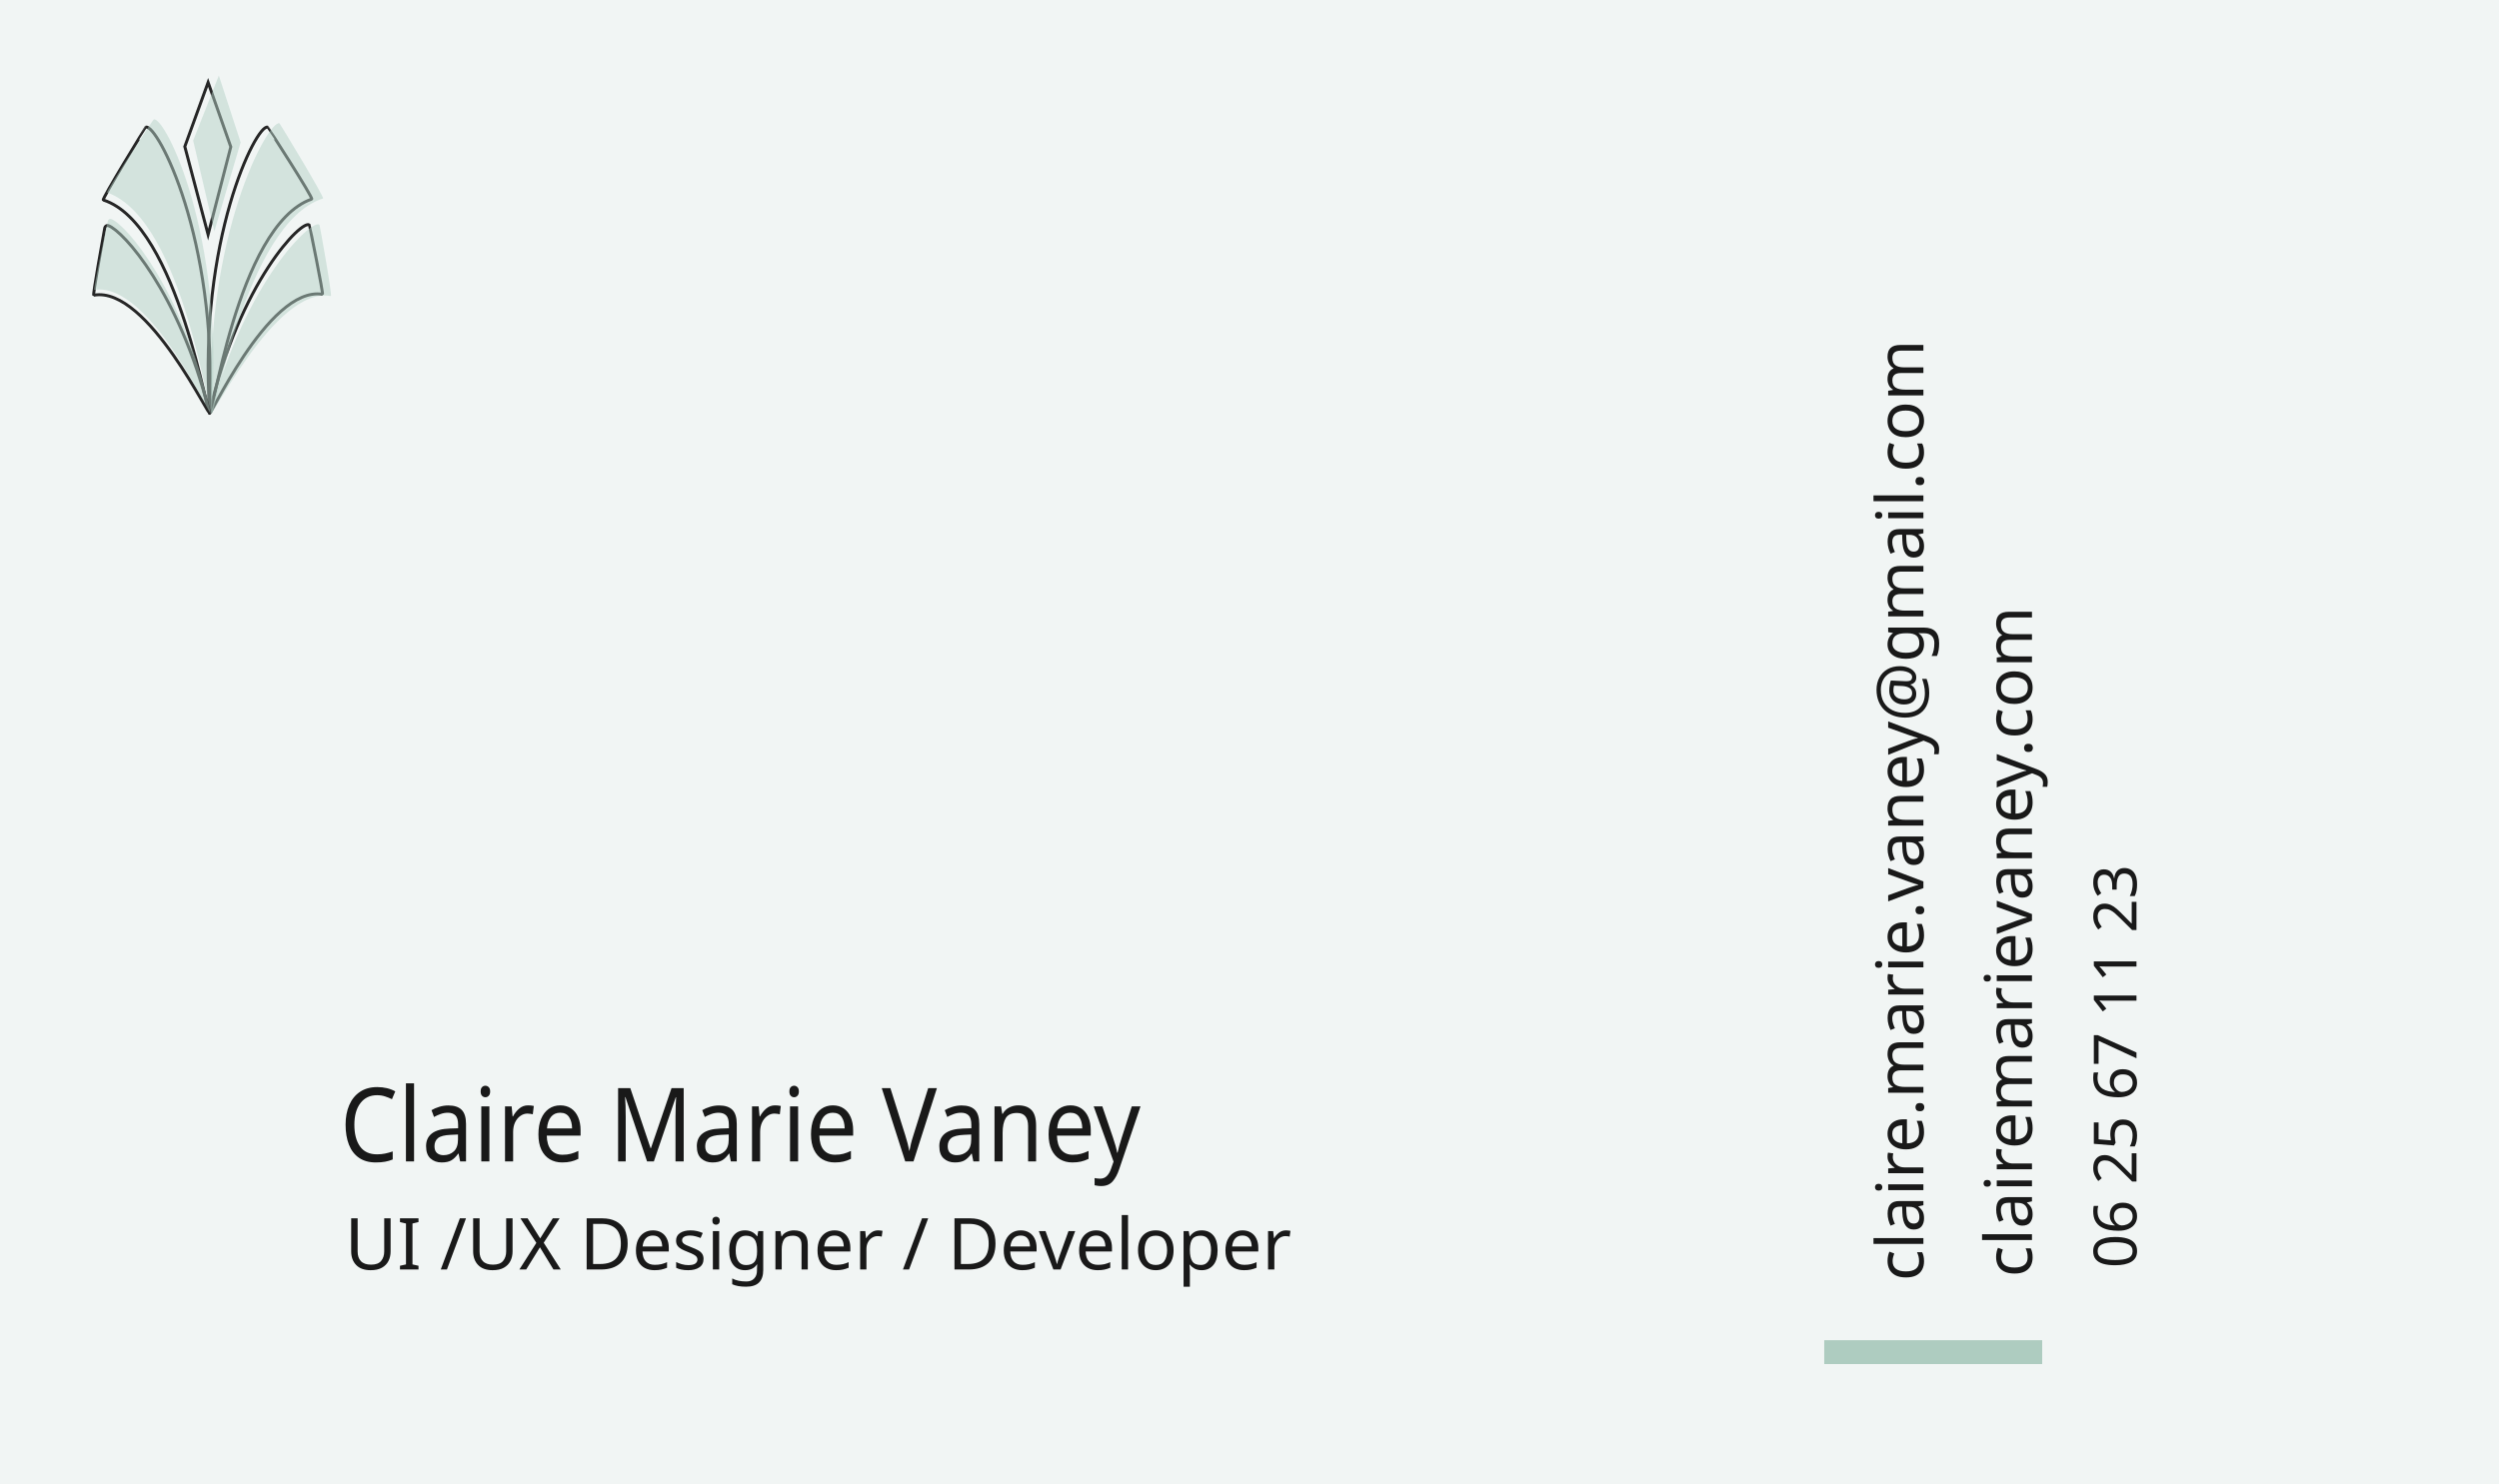
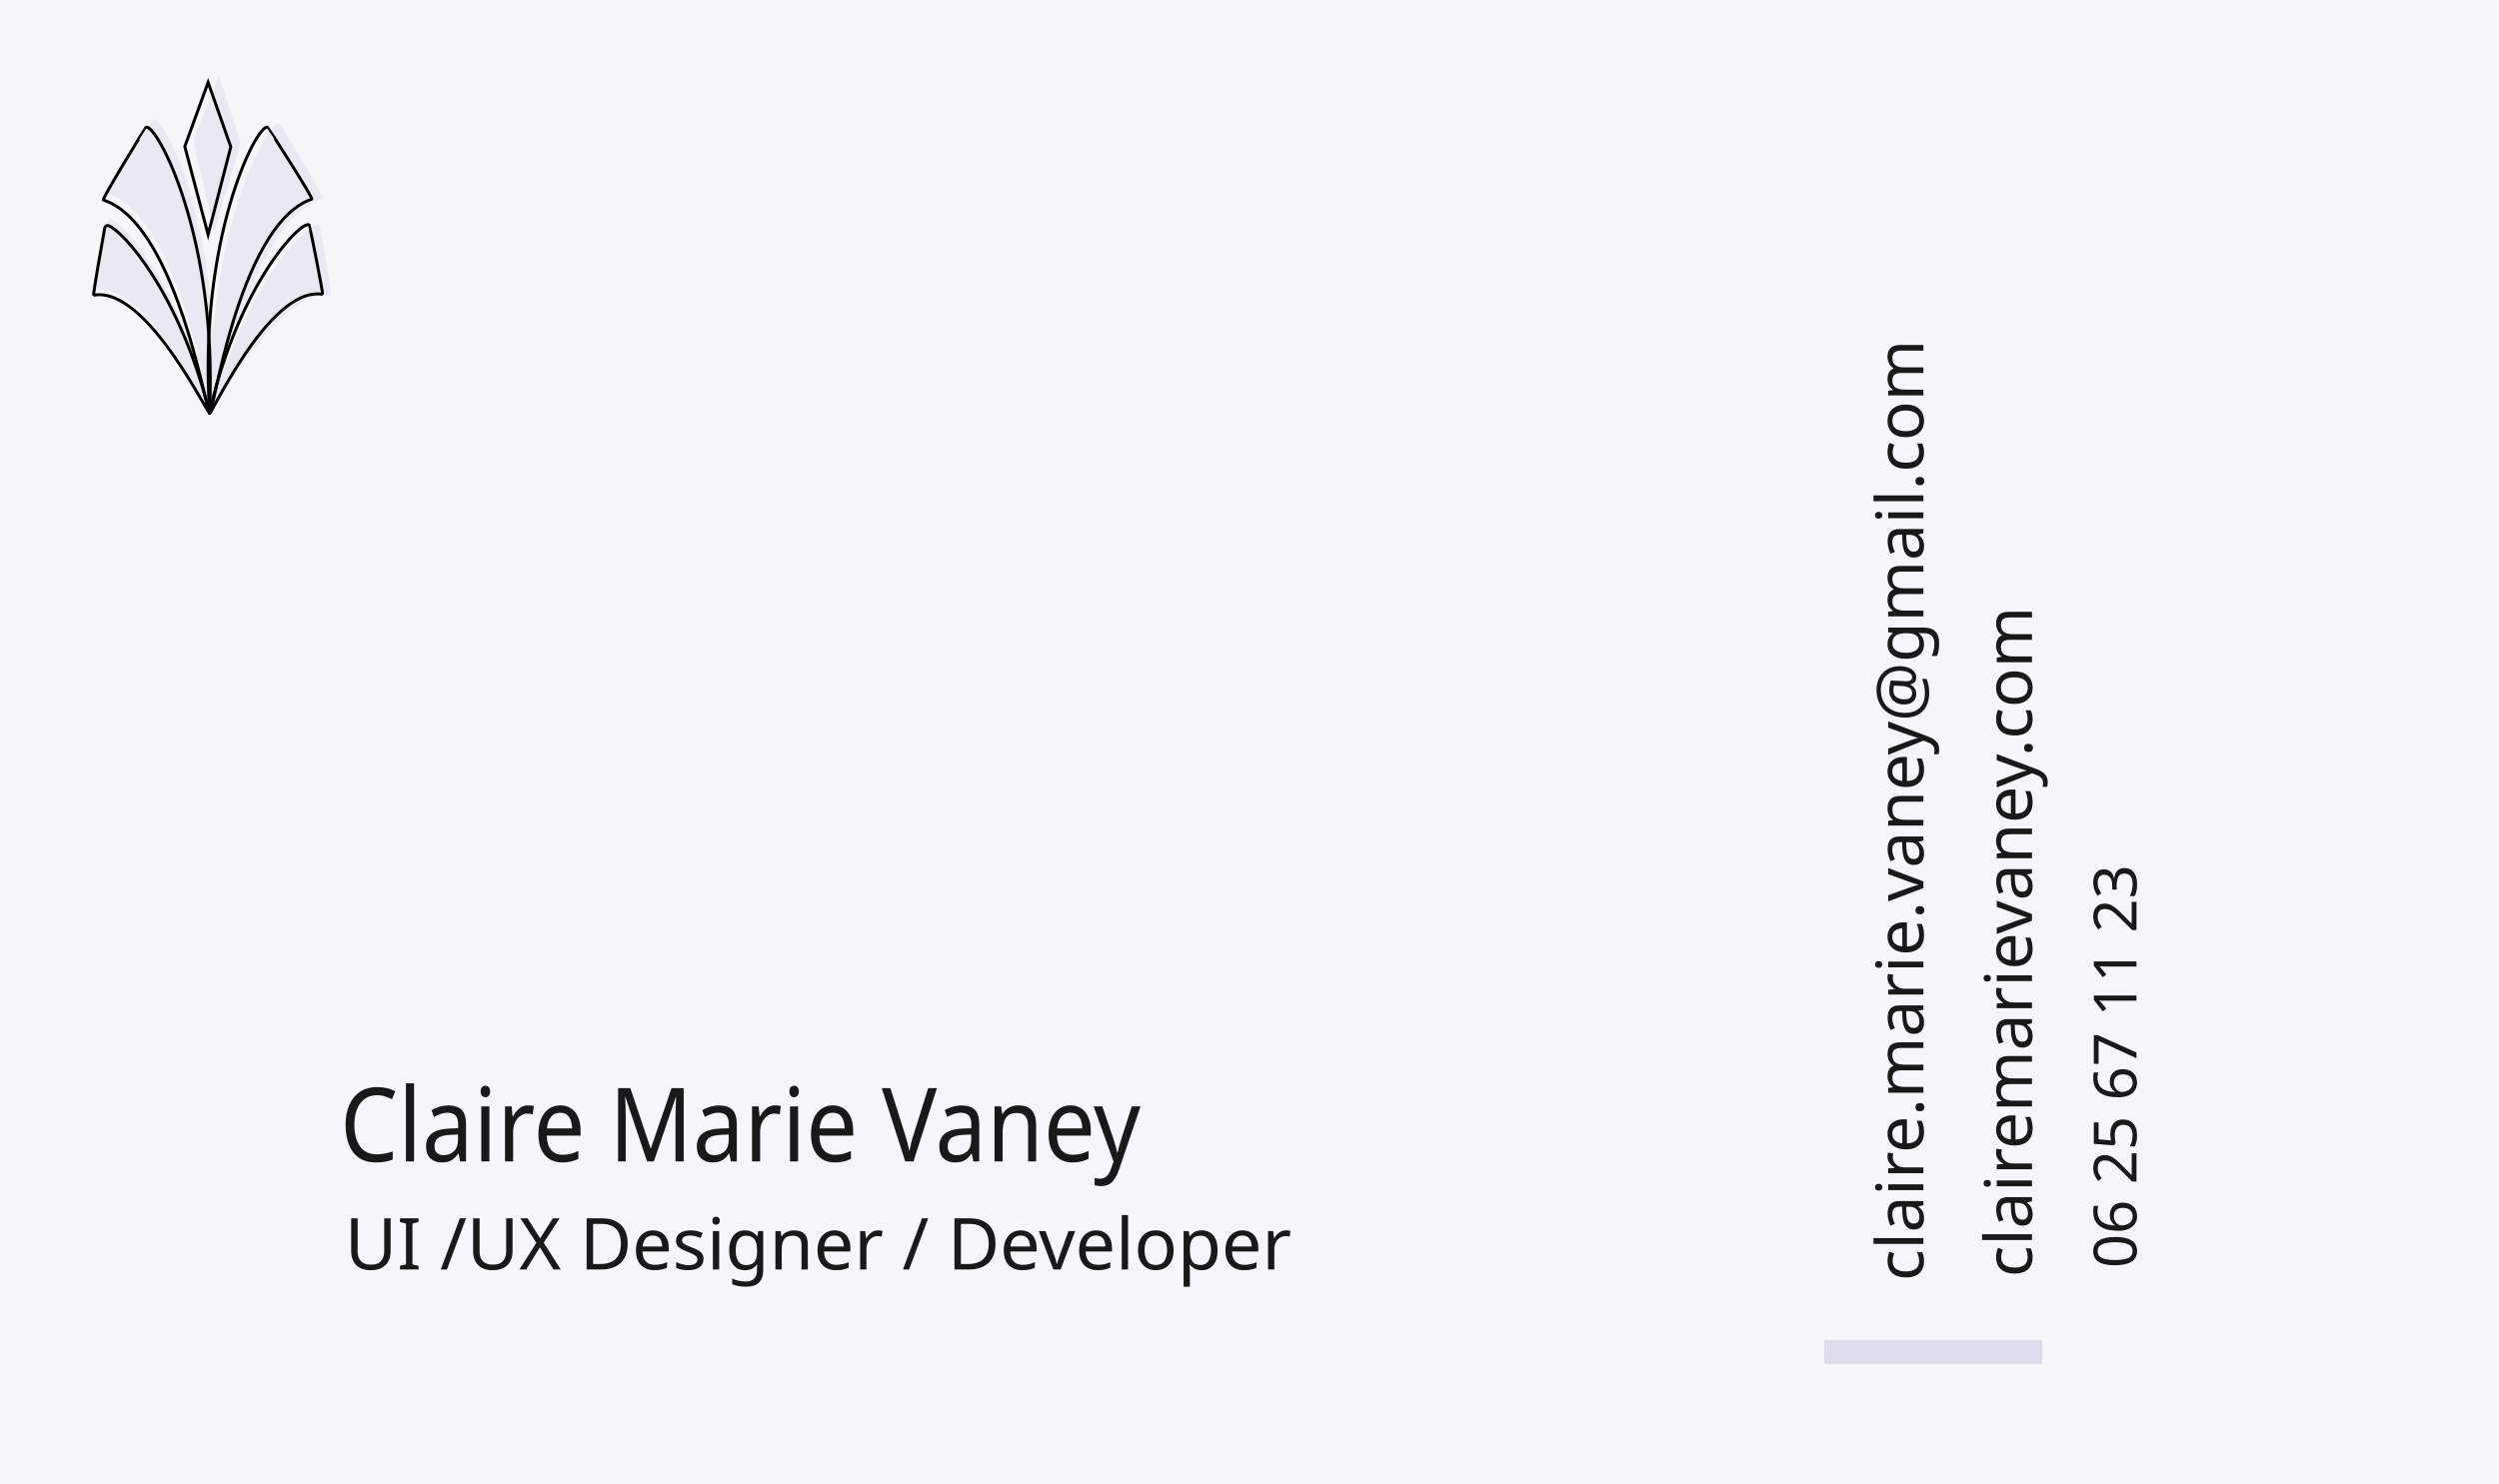
<svg xmlns="http://www.w3.org/2000/svg" version="1.1" id="Layer_1" x="0px" y="0px" viewBox="0 0 837 497" style="enable-background:new 0 0 837 497;" xml:space="preserve">
  <style type="text/css">
- 	.st0{fill:#F1F5F4;}
+ 	.st0{fill:#F6F5F9;}
	.st1{fill:#191919;}
	.st2{font-family:'Arboria-Medium';}
	.st3{font-size:34.407px;}
	.st4{font-family:'Arboria-Book';}
	.st5{font-size:24px;}
	.st6{font-size:22px;}
	.st7{font-size:20px;}
- 	.st8{fill:none;stroke:#AECCC0;stroke-width:8;stroke-miterlimit:10;}
- 	.st9{fill:none;stroke:#262626;stroke-miterlimit:10;}
- 	.st10{opacity:0.49;fill:#B3D1C6;enable-background:new    ;}
+ 	.st8{fill:none;stroke:#DEDBEB;stroke-width:8;stroke-miterlimit:10;}
+ 	.st9{opacity:0.49;fill:#DEDBEB;enable-background:new    ;}
+ 	.st10{fill:none;stroke:#000000;stroke-miterlimit:10;}
</style>
  <rect x="-24.1" y="-28.9" class="st0" width="899.5" height="555.1" />
  <text transform="matrix(0.8955 0 0 1 113.8745 389.1074)" class="st1 st2 st3">Claire Marie Vaney</text>
  <text transform="matrix(1 0 0 1 115.4683 425.3164)" class="st1 st4 st5">UI /UX Designer / Developer</text>
  <text transform="matrix(6.123234e-17 -1 1 6.123234e-17 644.2124 429.1738)" class="st1 st4 st6">claire.marie.vaney@gmail.com</text>
  <text transform="matrix(6.123234e-17 -1 1 6.123234e-17 715.577 424.873)" class="st1 st4 st7">06 25 67 11 23</text>
  <text transform="matrix(6.123234e-17 -1 1 6.123234e-17 680.577 427.873)" class="st1 st4 st6">clairemarievaney.com</text>
  <line class="st8" x1="611" y1="453" x2="684" y2="453" />
  <g id="Layer_1_2_">
+     <g id="Layer_2_1_">
+       <polygon class="st9" points="64.7,47.1 71.8,77.5 80.6,47.7 73.3,25.3   " />
+       <path class="st9" d="M70.8,138.1c-2.3-58.9,18.9-97.8,22.8-96.8c0.1,0,15.2,24.9,14.6,25.2C81.7,74.7,71.1,145.2,70.8,138.1z" />
+       <path class="st9" d="M65.5,142" />
+       <path class="st9" d="M70.6,138.4c11.6-44.3,34-65.3,36.4-63.1c0.1,0.1,4.4,24,3.8,23.9C92,95.6,69.3,143.7,70.6,138.4z" />
+       <path class="st9" d="M70.5,138c-9.3-40.9-28.2-62.7-33.2-64.6c-0.5-0.2-1.1,0.1-1.2,0.7c-0.9,3.9-4.9,23.1-4.5,23    C50.8,94.3,71.8,143.3,70.5,138z" />
+       <path class="st9" d="M70.9,137.6C75.1,78.8,55.4,39.1,51.5,40c-0.2,0-16.2,24.3-15.6,24.5C62.1,73.8,70.3,144.6,70.9,137.6z" />
+     </g>
    <g id="losange_2_">
-       <polygon class="st9" points="61.9,49.1 69.7,78.6 77.3,49.2 69.7,27.6   " />
-       <path class="st9" d="M70.2,137.8c-3.8-57.4,15.6-96.1,19.4-95.2c0.1,0,15.5,23.9,14.8,24.1C79.1,75.5,70.6,144.7,70.2,137.8z" />
-       <path class="st9" d="M63.5,142" />
-       <path class="st9" d="M70.2,138.1c10-43.6,31.1-64.8,33.4-62.7c0.1,0.1,4.8,23.3,4.4,23.2C89.6,95.6,68.9,143.3,70.2,138.1z" />
-       <path class="st9" d="M70,137.7C60,98,41.2,77.3,36.3,75.6c-0.5-0.2-1.1,0.2-1.2,0.7C34.4,80.2,31,99,31.4,98.9    C49.7,95.6,71.4,142.9,70,137.7z" />
-       <path class="st9" d="M70.2,137.3c2.6-57.5-17.5-95.7-21.3-94.7C48.8,42.6,34,66.8,34.6,67C60.1,75.2,70,144.2,70.2,137.3z" />
-     </g>
-     <g id="Layer_2_1_">
-       <polygon class="st10" points="64.7,47.1 71.8,77.5 80.6,47.7 73.3,25.3   " />
-       <path class="st10" d="M70.8,138.1c-2.3-58.9,18.9-97.8,22.8-96.8c0.1,0,15.2,24.9,14.6,25.2C81.7,74.7,71.1,145.2,70.8,138.1z" />
-       <path class="st10" d="M65.5,142" />
-       <path class="st10" d="M70.6,138.4c11.6-44.3,34-65.3,36.4-63.1c0.1,0.1,4.4,24,3.8,23.9C92,95.6,69.3,143.7,70.6,138.4z" />
-       <path class="st10" d="M70.5,138c-9.3-40.9-28.2-62.7-33.2-64.6c-0.5-0.2-1.1,0.1-1.2,0.7c-0.9,3.9-4.9,23.1-4.5,23    C50.8,94.3,71.8,143.3,70.5,138z" />
-       <path class="st10" d="M70.9,137.6C75.1,78.8,55.4,39.1,51.5,40c-0.2,0-16.2,24.3-15.6,24.5C62.1,73.8,70.3,144.6,70.9,137.6z" />
+       <polygon class="st10" points="61.9,49.1 69.7,78.6 77.3,49.2 69.7,27.6   " />
+       <path class="st10" d="M70.2,137.8c-3.8-57.4,15.6-96.1,19.4-95.2c0.1,0,15.5,23.9,14.8,24.1C79.1,75.5,70.6,144.7,70.2,137.8z" />
+       <path class="st10" d="M63.5,142" />
+       <path class="st10" d="M70.2,138.1c10-43.6,31.1-64.8,33.4-62.7c0.1,0.1,4.8,23.3,4.4,23.2C89.6,95.6,68.9,143.3,70.2,138.1z" />
+       <path class="st10" d="M70,137.7C60,98,41.2,77.3,36.3,75.6c-0.5-0.2-1.1,0.2-1.2,0.7C34.4,80.2,31,99,31.4,98.9    C49.7,95.6,71.4,142.9,70,137.7z" />
+       <path class="st10" d="M70.2,137.3c2.6-57.5-17.5-95.7-21.3-94.7C48.8,42.6,34,66.8,34.6,67C60.1,75.2,70,144.2,70.2,137.3z" />
    </g>
  </g>
</svg>
